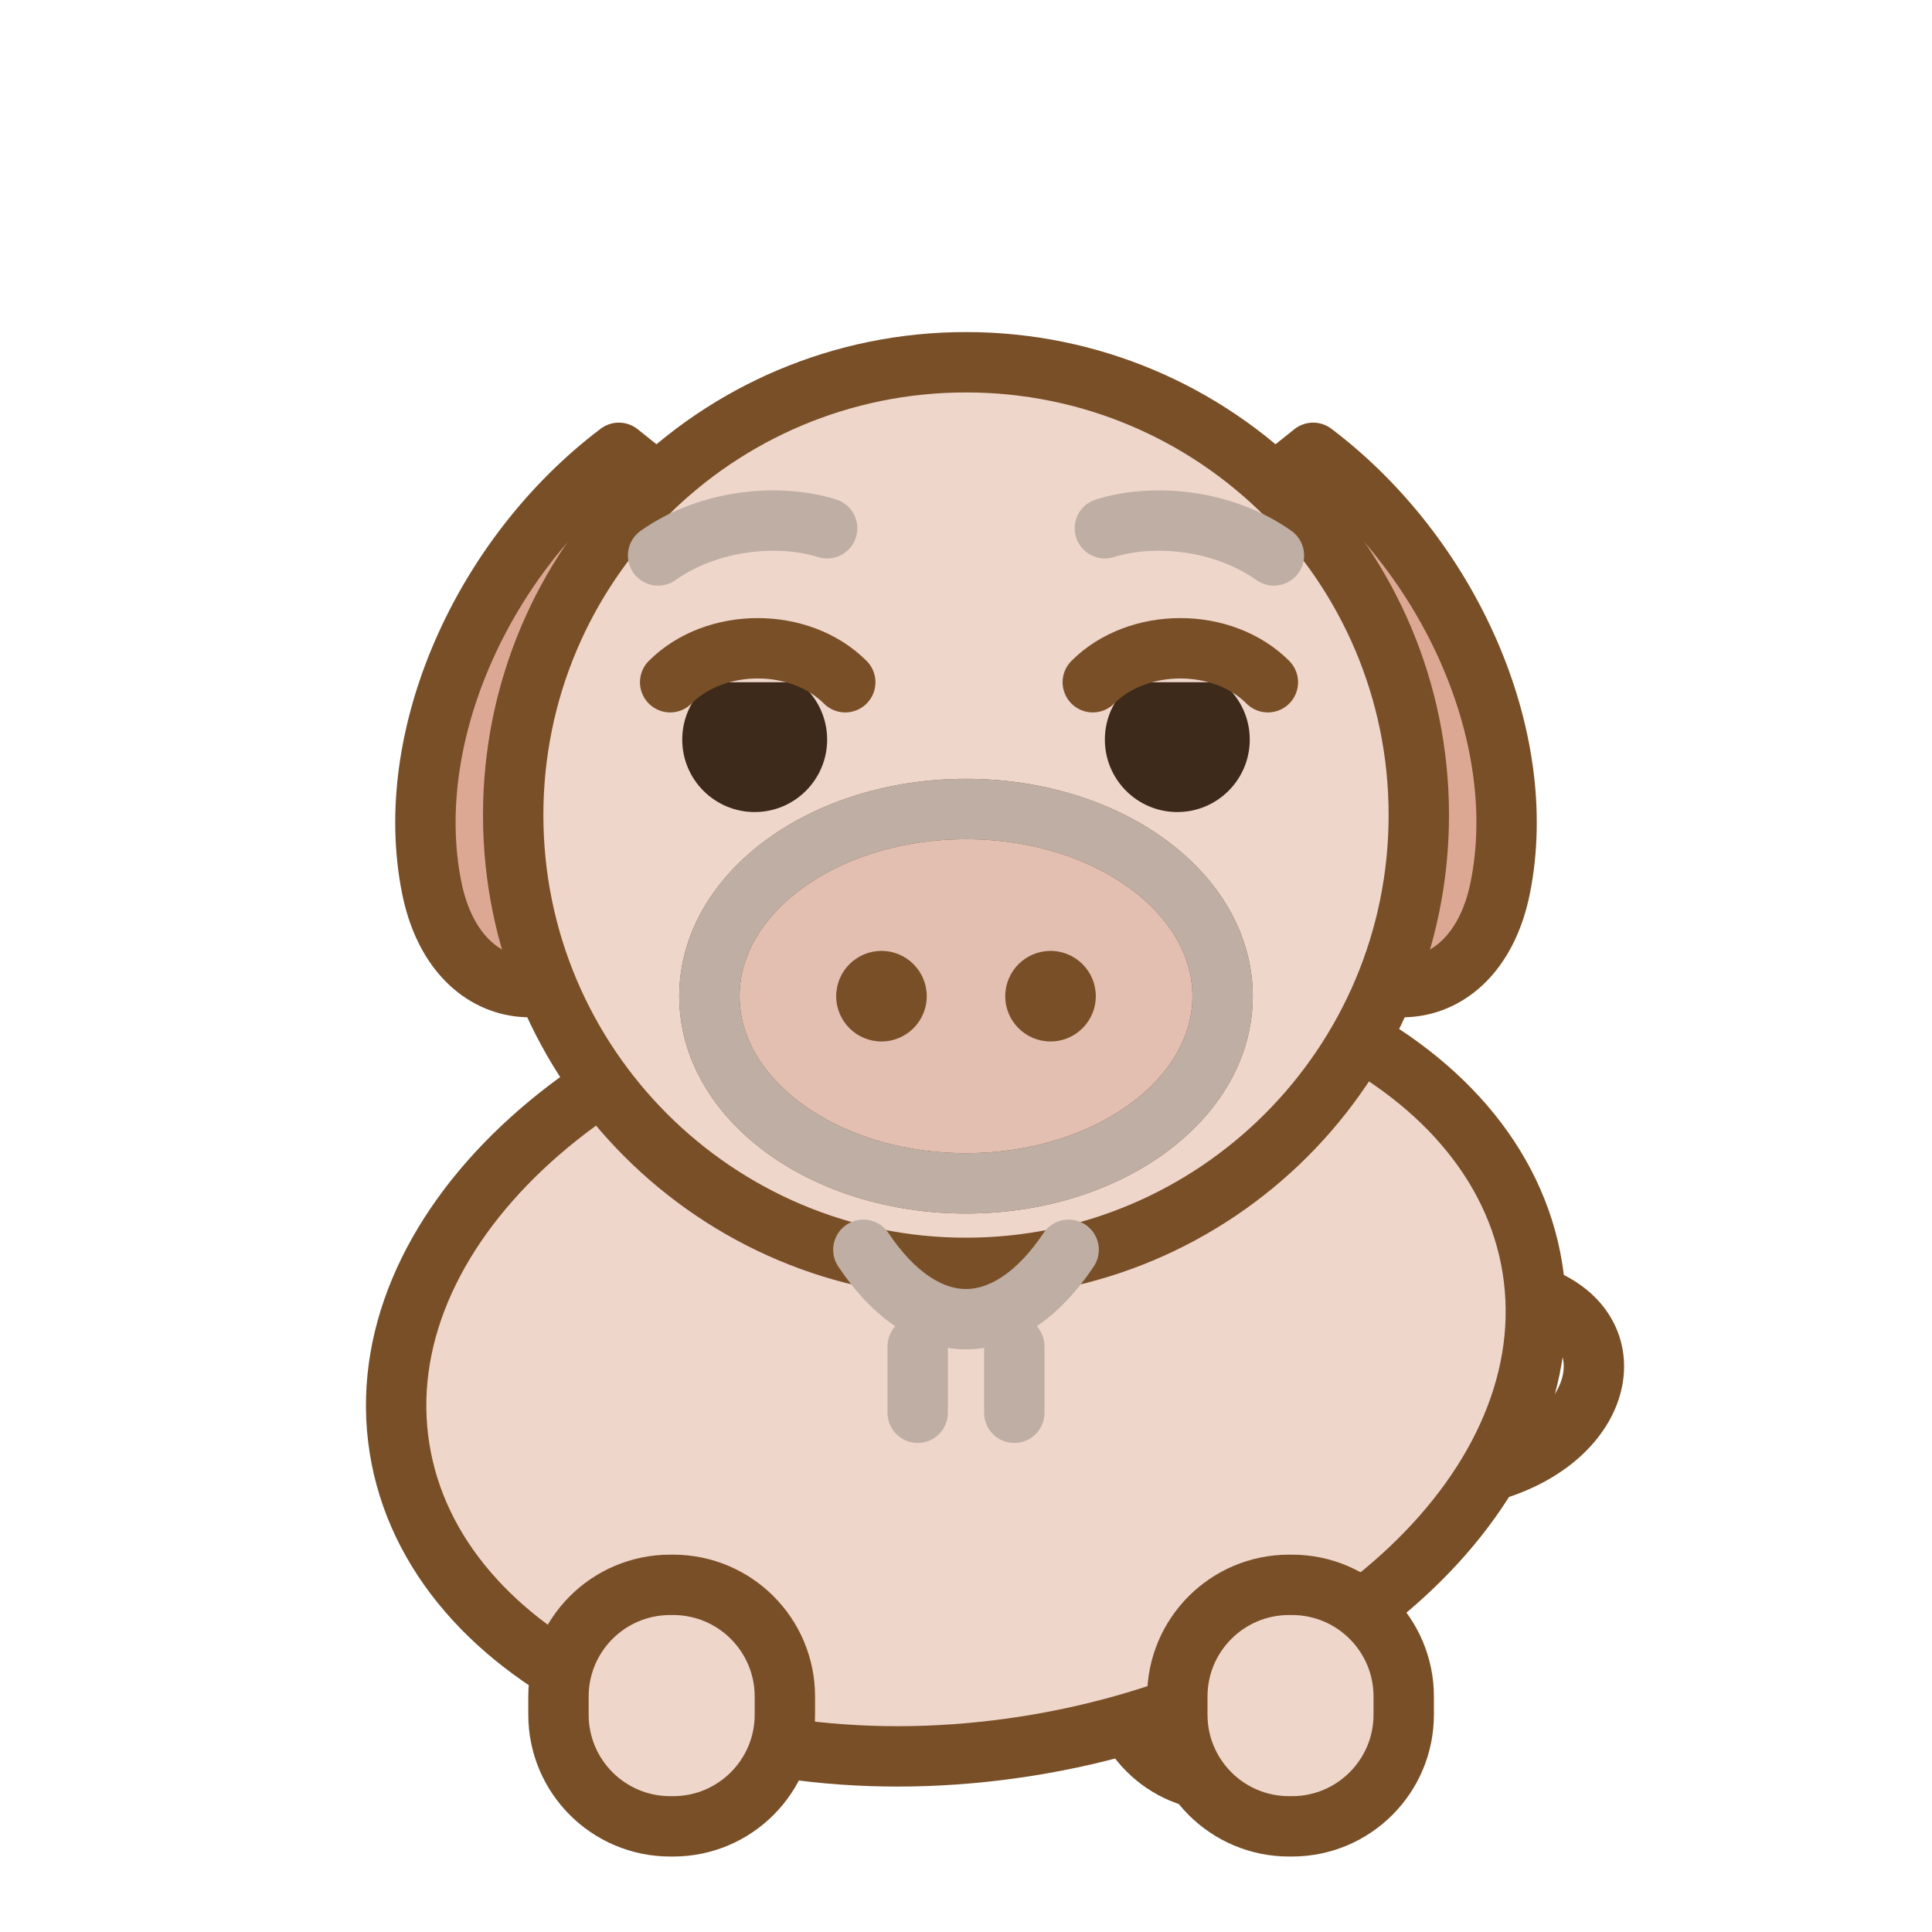
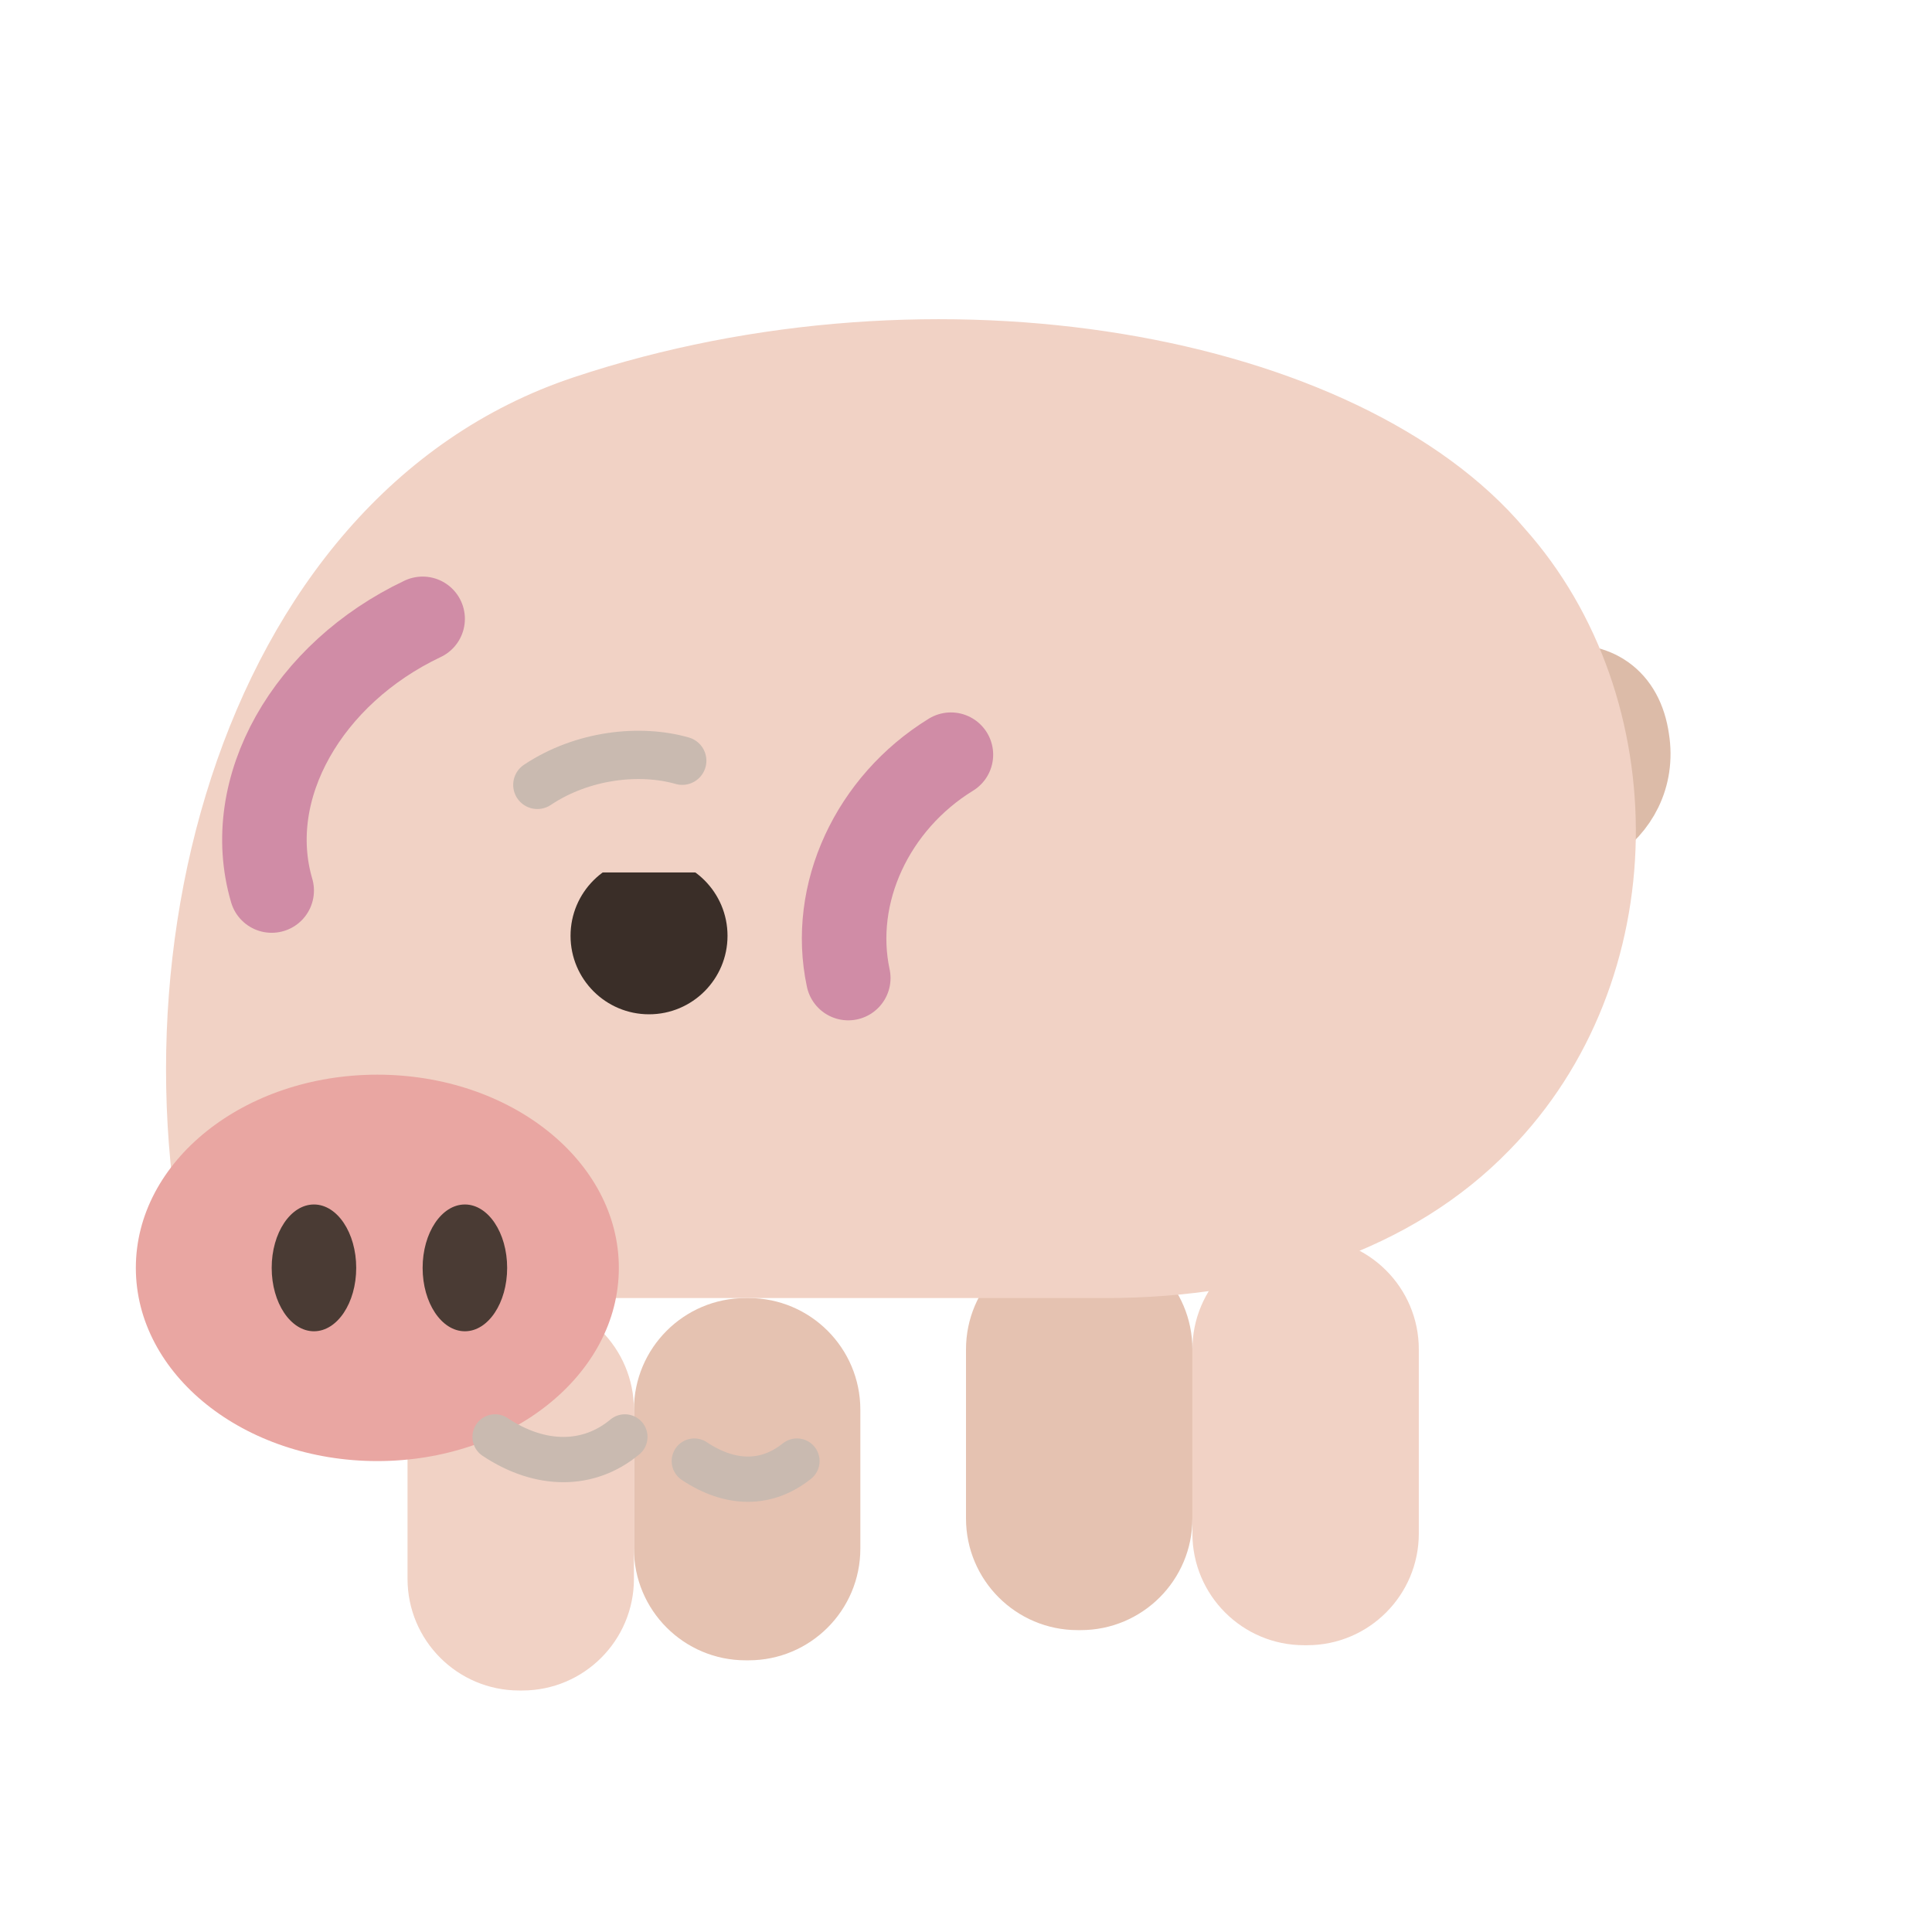
<svg xmlns="http://www.w3.org/2000/svg" viewBox="0 0 64 64" width="64" height="64" role="img" aria-label="老年猪">
-   <g stroke="#794F27" stroke-width="2" stroke-linejoin="round" stroke-linecap="round">
-     <path d="M48 49c4.5-.5 6-4 3.8-5.6s-5.3.3-4.1 2.3" fill="none" />
-     <rect x="20" y="51" width="7" height="8" rx="3.5" fill="#B9836F" />
-     <rect x="37" y="51" width="7" height="8" rx="3.5" fill="#B9836F" />
-     <ellipse cx="32" cy="45" rx="19" ry="13" fill="#EFD6CB" transform="rotate(-9 32 45)" />
-     <rect x="18.5" y="52.5" width="7.5" height="8" rx="3.7" fill="#EFD6CB" />
-     <rect x="39" y="52.5" width="7.5" height="8" rx="3.7" fill="#EFD6CB" />
-     <path d="M20.5 15c-4.5 3.4-7.2 9.4-6.2 14.4.8 4 4.6 4.4 6.8 1 2-3.1 2.6-7.6 2.4-13z" fill="#DCA894" />
-     <path d="M43.5 15c4.5 3.4 7.2 9.4 6.2 14.4-.8 4-4.6 4.4-6.8 1-2-3.1-2.6-7.6-2.4-13z" fill="#DCA894" />
-     <circle cx="32" cy="27" r="15" fill="#EFD6CB" />
-     <ellipse cx="32" cy="33" rx="8.5" ry="6.2" fill="#E3BFB2" />
-     <ellipse cx="32" cy="33" rx="8.5" ry="6.2" fill="none" stroke="#BFAEA4" />
-     <circle cx="29.2" cy="33" r="1.5" fill="#794F27" stroke="none" />
-     <circle cx="34.8" cy="33" r="1.5" fill="#794F27" stroke="none" />
-     <circle cx="25" cy="24.5" r="2.4" fill="#3D2A1A" stroke="none" />
-     <circle cx="39" cy="24.5" r="2.4" fill="#3D2A1A" stroke="none" />
-     <path d="M22.2 22.6c1.5-1.5 4.3-1.5 5.8 0" fill="#EFD6CB" />
-     <path d="M36.2 22.6c1.5-1.5 4.3-1.5 5.8 0" fill="#EFD6CB" />
-     <path d="M21.8 18.4c1.7-1.2 4-1.4 5.6-.9" stroke="#BFAEA4" fill="none" />
-     <path d="M42.2 18.4c-1.7-1.2-4-1.4-5.6-.9" stroke="#BFAEA4" fill="none" />
-     <path d="M28.6 41.4c1 1.5 2.2 2.3 3.4 2.3s2.4-.8 3.4-2.3" stroke="#BFAEA4" fill="none" />
-     <path d="M30.4 44.6v2.2M33.6 44.6v2.2" stroke="#BFAEA4" fill="none" />
-   </g>
+   <path d="M47 25.5c3.2-3.4 6.6-3.8 7-1 .4 2.5-2.4 4.1-4.2 2.9" fill="none" stroke="#DCBBA8" stroke-width="2.6" stroke-linecap="round" />
+   <rect x="32" y="41" width="7.5" height="13" rx="3.7" fill="#E5C2B1" />
+   <rect x="21" y="43" width="7.5" height="12" rx="3.7" fill="#E5C2B1" />
+   <path d="M7 45C3 33 7 16.5 19 12.5 31 8.5 45 11 50.5 17.5c5 5.6 5 15-.5 20.6-3.2 3.3-8 4.9-13.4 4.9H15.5c-4.6 0-7.6-1.6-8.5-4z" fill="#F1D2C5" />
+   <rect x="39.5" y="41" width="7.5" height="13.5" rx="3.7" fill="#F1D2C5" />
+   <rect x="13.5" y="43" width="7.5" height="13" rx="3.7" fill="#F1D2C5" />
+   <ellipse cx="12.5" cy="42" rx="8" ry="6.4" fill="#E9A6A2" />
+   <ellipse cx="10.4" cy="42" rx="1.4" ry="2.1" fill="#4A3B34" />
+   <ellipse cx="15.4" cy="42" rx="1.4" ry="2.1" fill="#4A3B34" />
+   <circle cx="21.5" cy="31" r="2.6" fill="#3A2E28" />
+   <path d="M18.4 28.9c1.7-1.7 4.5-1.7 6.2 0" fill="#F1D2C5" />
+   <path d="M14 20.5c-3.8 1.8-6 5.6-5 9" fill="none" stroke="#D08CA6" stroke-width="2.8" stroke-linecap="round" />
+   <path d="M31.5 25c-2.6 1.6-4 4.6-3.4 7.4" fill="none" stroke="#D08CA6" stroke-width="2.8" stroke-linecap="round" />
+   <path d="M17.8 26c1.5-1 3.4-1.2 4.8-.8" fill="none" stroke="#C9BAB0" stroke-width="1.6" stroke-linecap="round" />
+   <path d="M16.4 47.6c1.5 1 3.1 1 4.3 0M23 48.4c1.2.8 2.4.8 3.4 0" fill="none" stroke="#C9BAB0" stroke-width="1.5" stroke-linecap="round" />
</svg>
